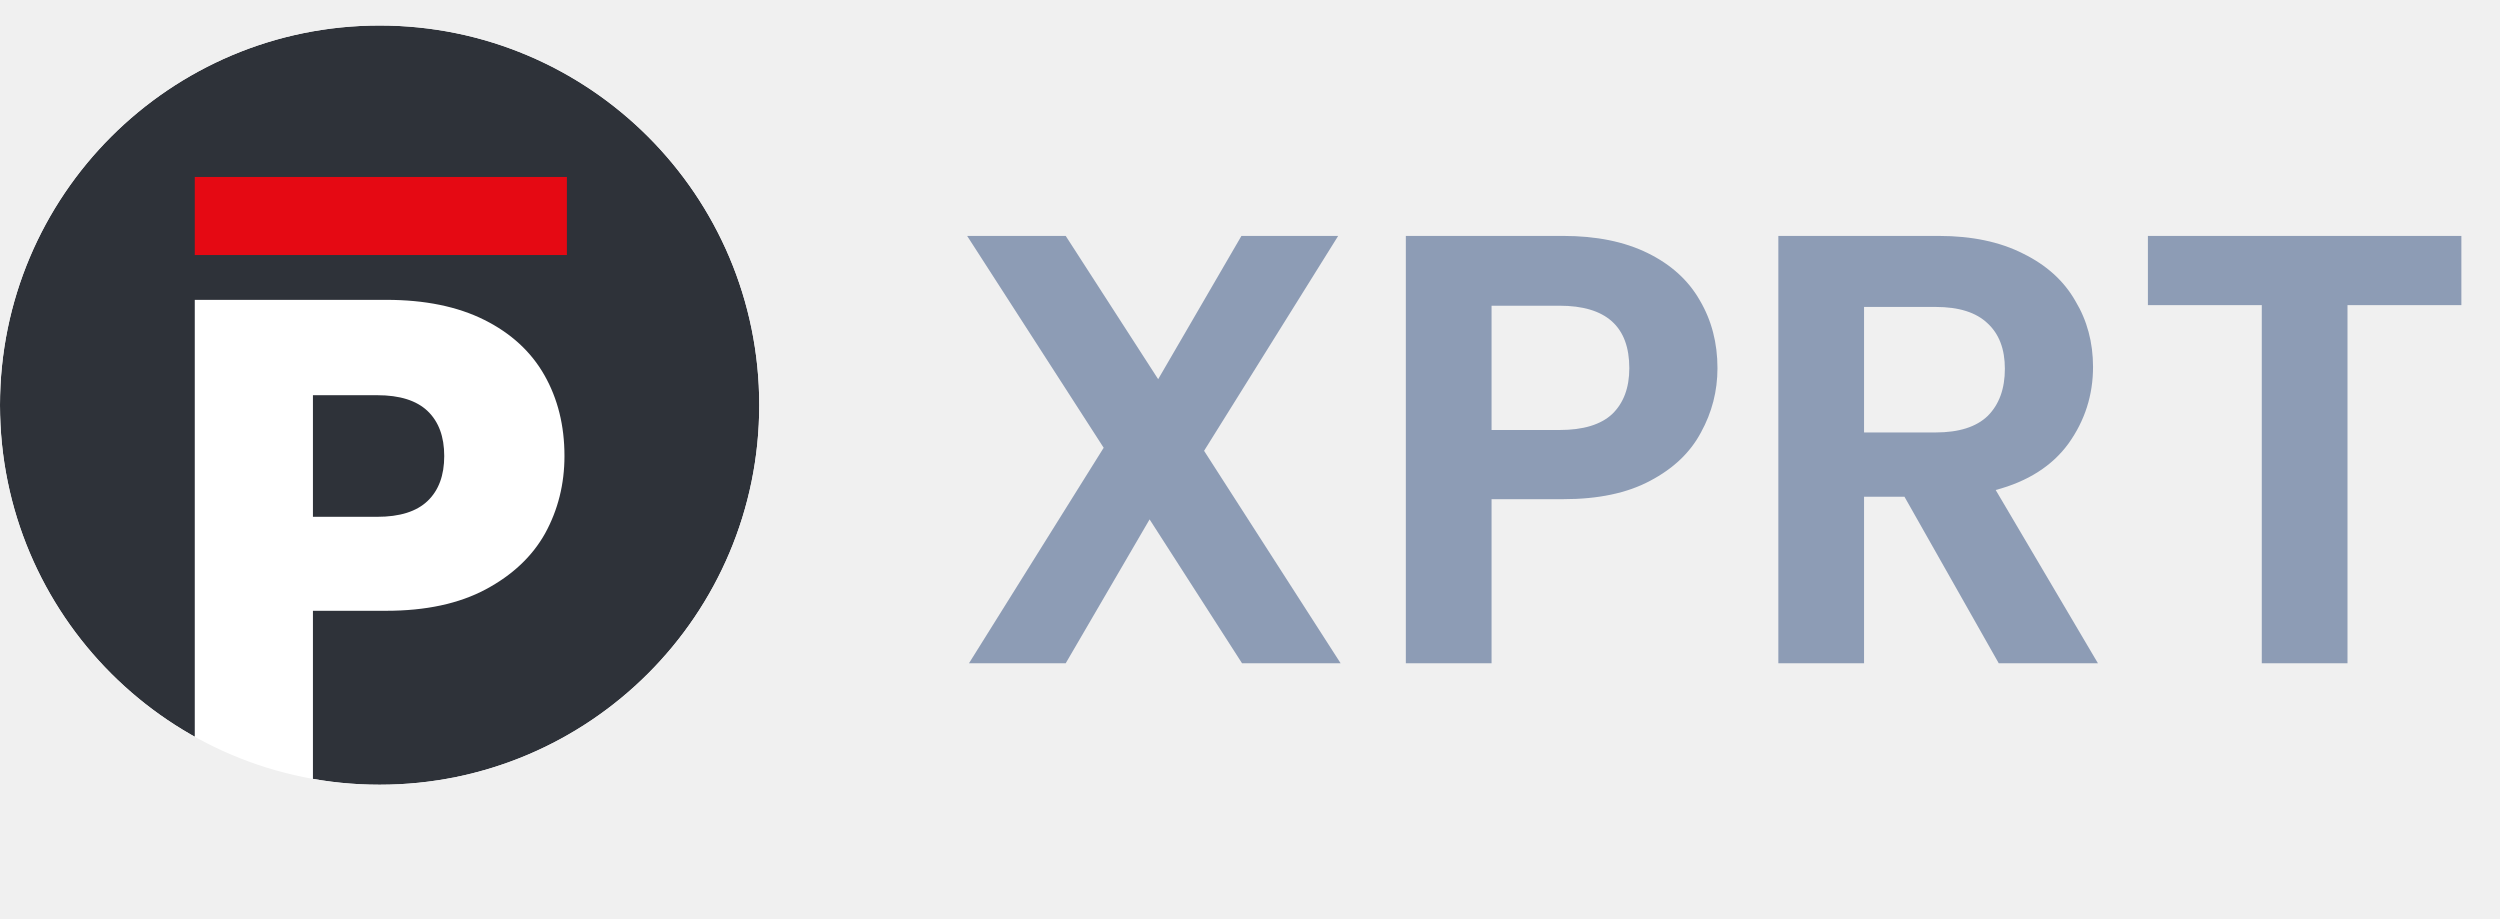
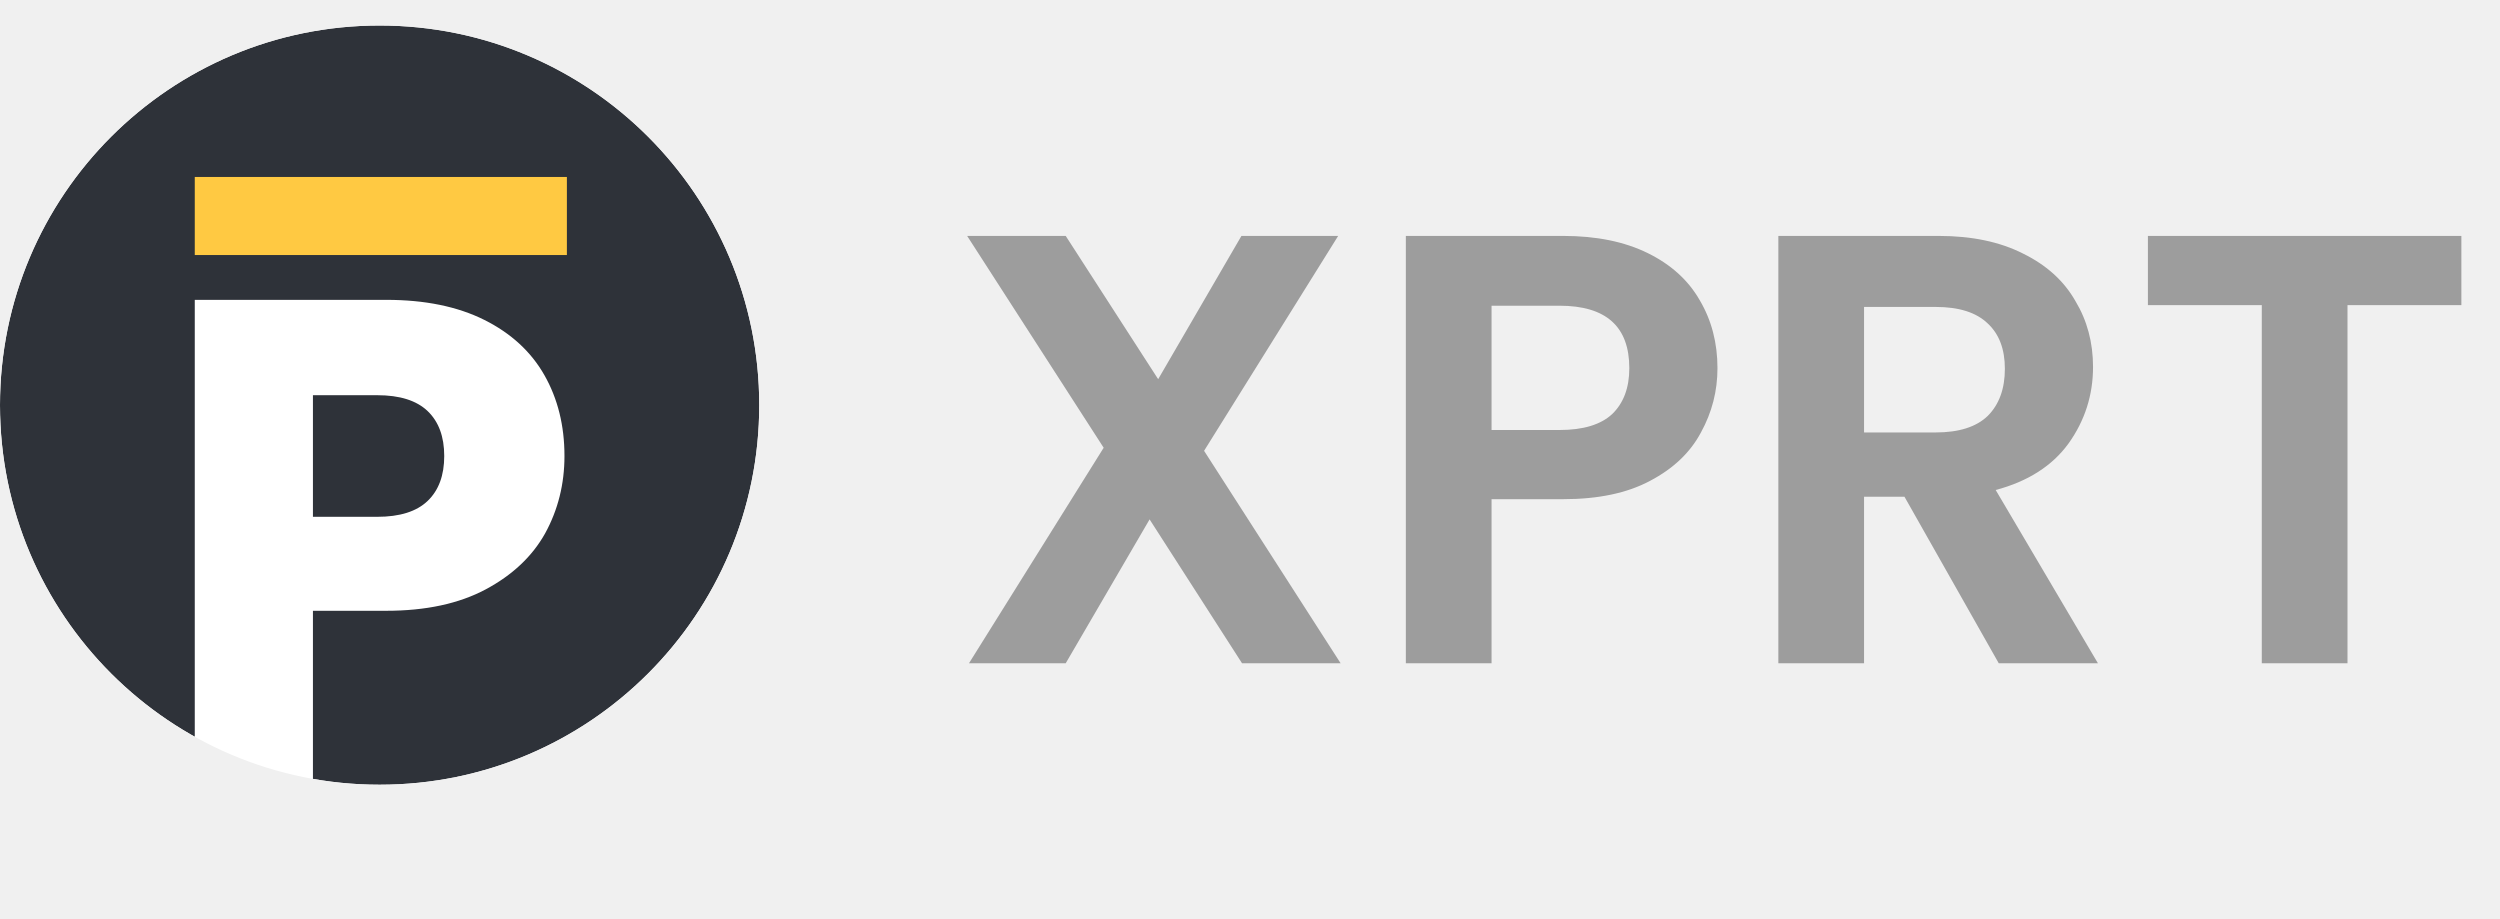
<svg xmlns="http://www.w3.org/2000/svg" width="98" height="36" viewBox="0 0 98 36" fill="none">
-   <path d="M48.688 26L45.064 20.36L41.776 26H37.984L43.264 17.552L37.912 9.248H41.776L45.4 14.864L48.664 9.248H52.456L47.2 17.672L52.552 26H48.688ZM67.325 14.432C67.325 15.328 67.109 16.168 66.677 16.952C66.261 17.736 65.597 18.368 64.685 18.848C63.789 19.328 62.653 19.568 61.277 19.568H58.469V26H55.109V9.248H61.277C62.573 9.248 63.677 9.472 64.589 9.92C65.501 10.368 66.181 10.984 66.629 11.768C67.093 12.552 67.325 13.44 67.325 14.432ZM61.133 16.856C62.061 16.856 62.749 16.648 63.197 16.232C63.645 15.8 63.869 15.2 63.869 14.432C63.869 12.8 62.957 11.984 61.133 11.984H58.469V16.856H61.133ZM78.351 26L74.655 19.472H73.071V26H69.711V9.248H75.999C77.295 9.248 78.399 9.48 79.311 9.944C80.223 10.392 80.903 11.008 81.351 11.792C81.815 12.56 82.047 13.424 82.047 14.384C82.047 15.488 81.727 16.488 81.087 17.384C80.447 18.264 79.495 18.872 78.231 19.208L82.239 26H78.351ZM73.071 16.952H75.879C76.791 16.952 77.471 16.736 77.919 16.304C78.367 15.856 78.591 15.24 78.591 14.456C78.591 13.688 78.367 13.096 77.919 12.68C77.471 12.248 76.791 12.032 75.879 12.032H73.071V16.952ZM96.486 9.248V11.96H92.022V26H88.662V11.96H84.198V9.248H96.486Z" fill="#8D9CB5" />
+   <path d="M48.688 26L45.064 20.36L41.776 26H37.984L43.264 17.552L37.912 9.248H41.776L45.4 14.864L48.664 9.248H52.456L47.2 17.672L52.552 26H48.688ZM67.325 14.432C67.325 15.328 67.109 16.168 66.677 16.952C66.261 17.736 65.597 18.368 64.685 18.848C63.789 19.328 62.653 19.568 61.277 19.568H58.469V26H55.109V9.248H61.277C62.573 9.248 63.677 9.472 64.589 9.92C65.501 10.368 66.181 10.984 66.629 11.768C67.093 12.552 67.325 13.44 67.325 14.432ZM61.133 16.856C62.061 16.856 62.749 16.648 63.197 16.232C63.645 15.8 63.869 15.2 63.869 14.432C63.869 12.8 62.957 11.984 61.133 11.984H58.469V16.856H61.133ZM78.351 26L74.655 19.472H73.071V26H69.711V9.248H75.999C77.295 9.248 78.399 9.48 79.311 9.944C80.223 10.392 80.903 11.008 81.351 11.792C81.815 12.56 82.047 13.424 82.047 14.384C82.047 15.488 81.727 16.488 81.087 17.384C80.447 18.264 79.495 18.872 78.231 19.208L82.239 26H78.351ZM73.071 16.952H75.879C76.791 16.952 77.471 16.736 77.919 16.304C78.367 15.856 78.591 15.24 78.591 14.456C78.591 13.688 78.367 13.096 77.919 12.68C77.471 12.248 76.791 12.032 75.879 12.032H73.071V16.952ZM96.486 9.248V11.96H92.022V26H88.662V11.96H84.198V9.248H96.486Z" fill="#9d9d9d" />
  <mask id="mask0" mask-type="alpha" maskUnits="userSpaceOnUse" x="0" y="1" width="30" height="30">
    <rect y="1" width="29.762" height="29.761" rx="14.88" fill="white" />
  </mask>
  <g mask="url(#mask0)">
    <rect y="1" width="29.762" height="29.761" rx="14.88" fill="#2E3239" />
    <path d="M22.127 17.876C22.127 18.977 21.874 19.988 21.368 20.91C20.863 21.812 20.086 22.544 19.039 23.104C17.991 23.663 16.691 23.943 15.138 23.943H12.267V30.769H7.635V11.754H15.138C16.655 11.754 17.937 12.016 18.985 12.54C20.032 13.063 20.818 13.786 21.341 14.707C21.865 15.628 22.127 16.684 22.127 17.876ZM14.786 20.259C15.671 20.259 16.33 20.052 16.764 19.636C17.197 19.221 17.414 18.634 17.414 17.876C17.414 17.117 17.197 16.53 16.764 16.115C16.33 15.7 15.671 15.492 14.786 15.492H12.267V20.259H14.786Z" fill="white" />
-     <path d="M22.222 6.937H7.635V9.997H22.222V6.937Z" fill="#E50913" />
+     <path d="M22.222 6.937H7.635V9.997H22.222V6.937Z" fill="#ffc942" />
  </g>
</svg>
